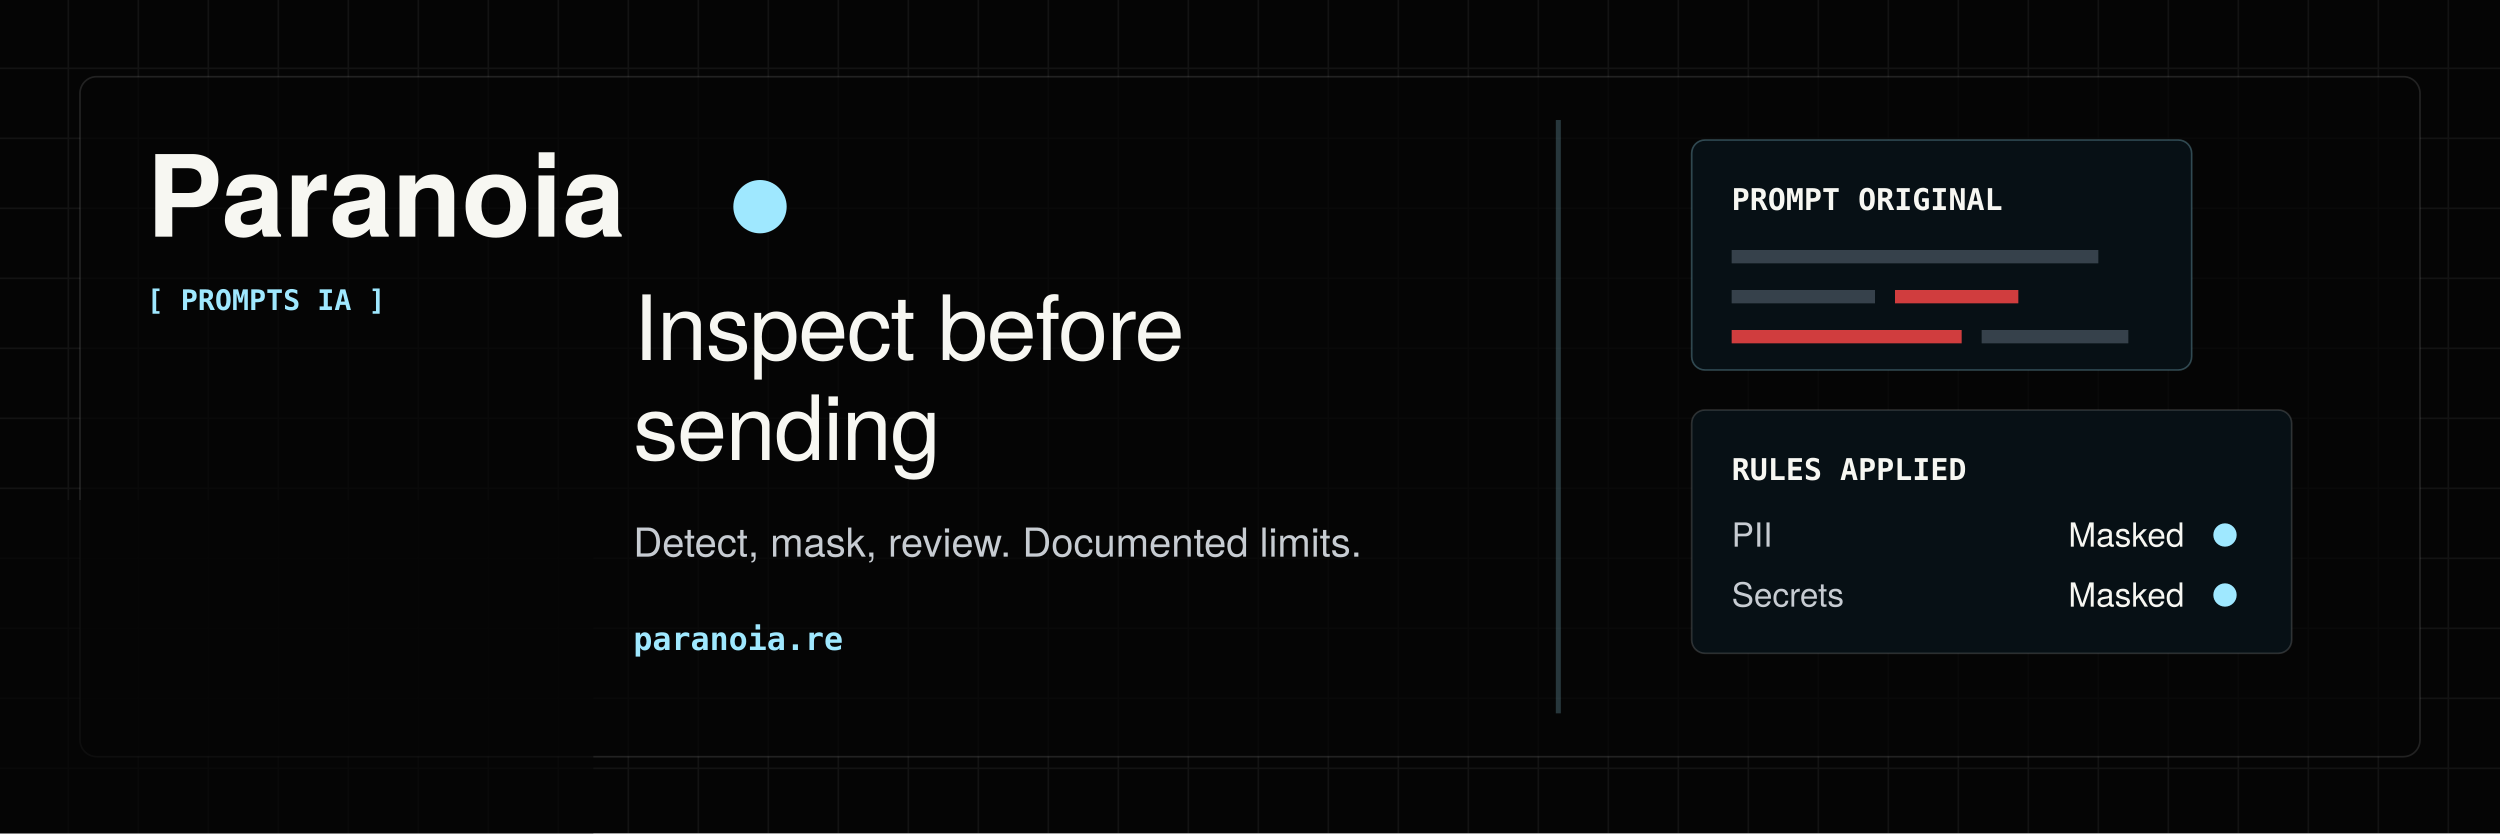
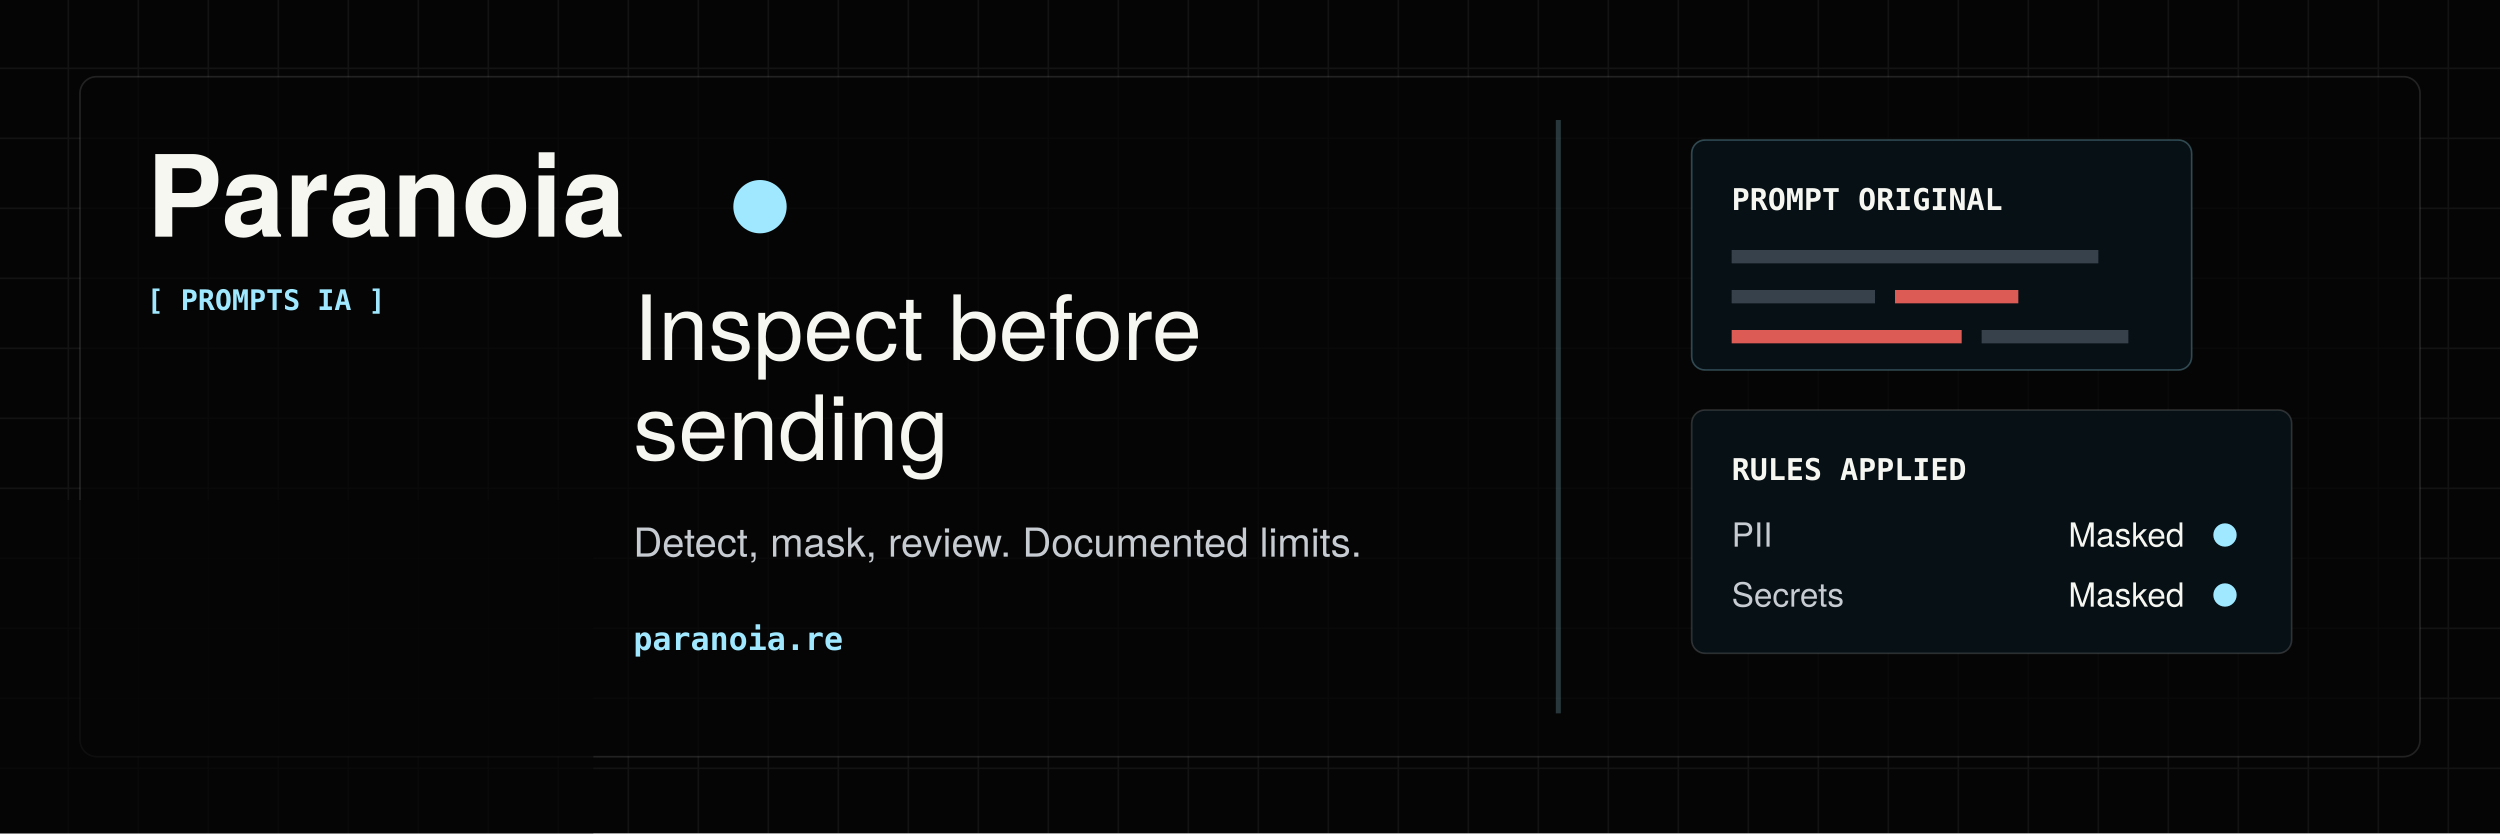
<svg xmlns="http://www.w3.org/2000/svg" width="1500" height="500" viewBox="0 0 1500 500" role="img" aria-labelledby="title desc">
  <defs>
    <pattern id="grid" width="42" height="42" patternUnits="userSpaceOnUse">
      <path d="M41 0V42M0 41H42" stroke="#ffffff" stroke-opacity=".055" stroke-width="1" />
    </pattern>
  </defs>
  <rect width="1500" height="500" fill="#050505" />
  <rect width="1500" height="500" fill="url(#grid)" />
  <rect x="48" y="46" width="1404" height="408" rx="10" fill="#050505" fill-opacity=".66" stroke="#ffffff" stroke-opacity=".12" />
  <g transform="translate(88 82)">
    <text x="0" y="60" fill="#f7f7f2" font-family="Archivo, Helvetica Neue, sans-serif" font-size="68" font-weight="560">Paranoia</text>
    <circle cx="368" cy="42" r="16" fill="#9fe8ff" />
    <text x="0" y="104" fill="#9fe8ff" font-family="JetBrains Mono, SFMono-Regular, Consolas, monospace" font-size="17" font-weight="650">[ PROMPTS IA ]</text>
  </g>
  <g transform="translate(380 158)">
-     <text x="0" y="58" fill="#f7f7f2" font-family="Archivo, Avenir Next, Helvetica Neue, sans-serif" font-size="54" font-weight="520" letter-spacing="-.8">Inspect before</text>
-     <text x="0" y="118" fill="#f7f7f2" font-family="Archivo, Avenir Next, Helvetica Neue, sans-serif" font-size="54" font-weight="520" letter-spacing="-.8">sending</text>
+     <text x="0" y="58" fill="#f7f7f2" font-family="Archivo, Avenir Next, Helvetica Neue, sans-serif" font-size="54" font-weight="520" letter-spacing="0">Inspect before</text>
+     <text x="0" y="118" fill="#f7f7f2" font-family="Archivo, Avenir Next, Helvetica Neue, sans-serif" font-size="54" font-weight="520" letter-spacing="0">sending</text>
    <text x="0" y="176" fill="#c7ccd2" font-family="Archivo, Avenir Next, Helvetica Neue, sans-serif" font-size="24" font-weight="430">Detect, mask, review. Documented limits.</text>
    <text x="0" y="232" fill="#9fe8ff" font-family="JetBrains Mono, SFMono-Regular, Consolas, monospace" font-size="19" font-weight="650">paranoia.re</text>
  </g>
  <line x1="935" y1="72" x2="935" y2="428" stroke="#9fe8ff" stroke-opacity=".22" stroke-width="3" />
  <g transform="translate(1015 84)">
    <rect x="0" y="0" width="300" height="138" rx="8" fill="#071015" stroke="#9fe8ff" stroke-opacity=".28" />
    <text x="24" y="42" fill="#f7f7f2" font-family="JetBrains Mono, SFMono-Regular, Consolas, monospace" font-size="18" font-weight="650">PROMPT ORIGINAL</text>
    <rect x="24" y="66" width="220" height="8" fill="#36414b" />
    <rect x="24" y="90" width="86" height="8" fill="#36414b" />
-     <rect x="122" y="90" width="74" height="8" fill="#f04444" opacity=".86" />
-     <rect x="24" y="114" width="138" height="8" fill="#f04444" opacity=".86" />
+     <rect x="122" y="90" width="74" height="8" fill="#ff675f" opacity=".86" />
+     <rect x="24" y="114" width="138" height="8" fill="#ff675f" opacity=".86" />
    <rect x="174" y="114" width="88" height="8" fill="#36414b" />
    <rect x="0" y="162" width="360" height="146" rx="8" fill="#071015" stroke="#ffffff" stroke-opacity=".16" />
    <text x="24" y="204" fill="#f7f7f2" font-family="JetBrains Mono, SFMono-Regular, Consolas, monospace" font-size="18" font-weight="650">RULES APPLIED</text>
    <text x="24" y="244" fill="#c7ccd2" font-family="Archivo, Helvetica Neue, sans-serif" font-size="20">PII</text>
    <text x="226" y="244" fill="#f7f7f2" font-family="Archivo, Helvetica Neue, sans-serif" font-size="20">Masked</text>
    <circle cx="320" cy="237" r="7" fill="#9fe8ff" />
    <text x="24" y="280" fill="#c7ccd2" font-family="Archivo, Helvetica Neue, sans-serif" font-size="20">Secrets</text>
    <text x="226" y="280" fill="#f7f7f2" font-family="Archivo, Helvetica Neue, sans-serif" font-size="20">Masked</text>
    <circle cx="320" cy="273" r="7" fill="#9fe8ff" />
  </g>
  <rect x="0" y="300" width="356" height="200" fill="#050505" fill-opacity=".68" />
</svg>
